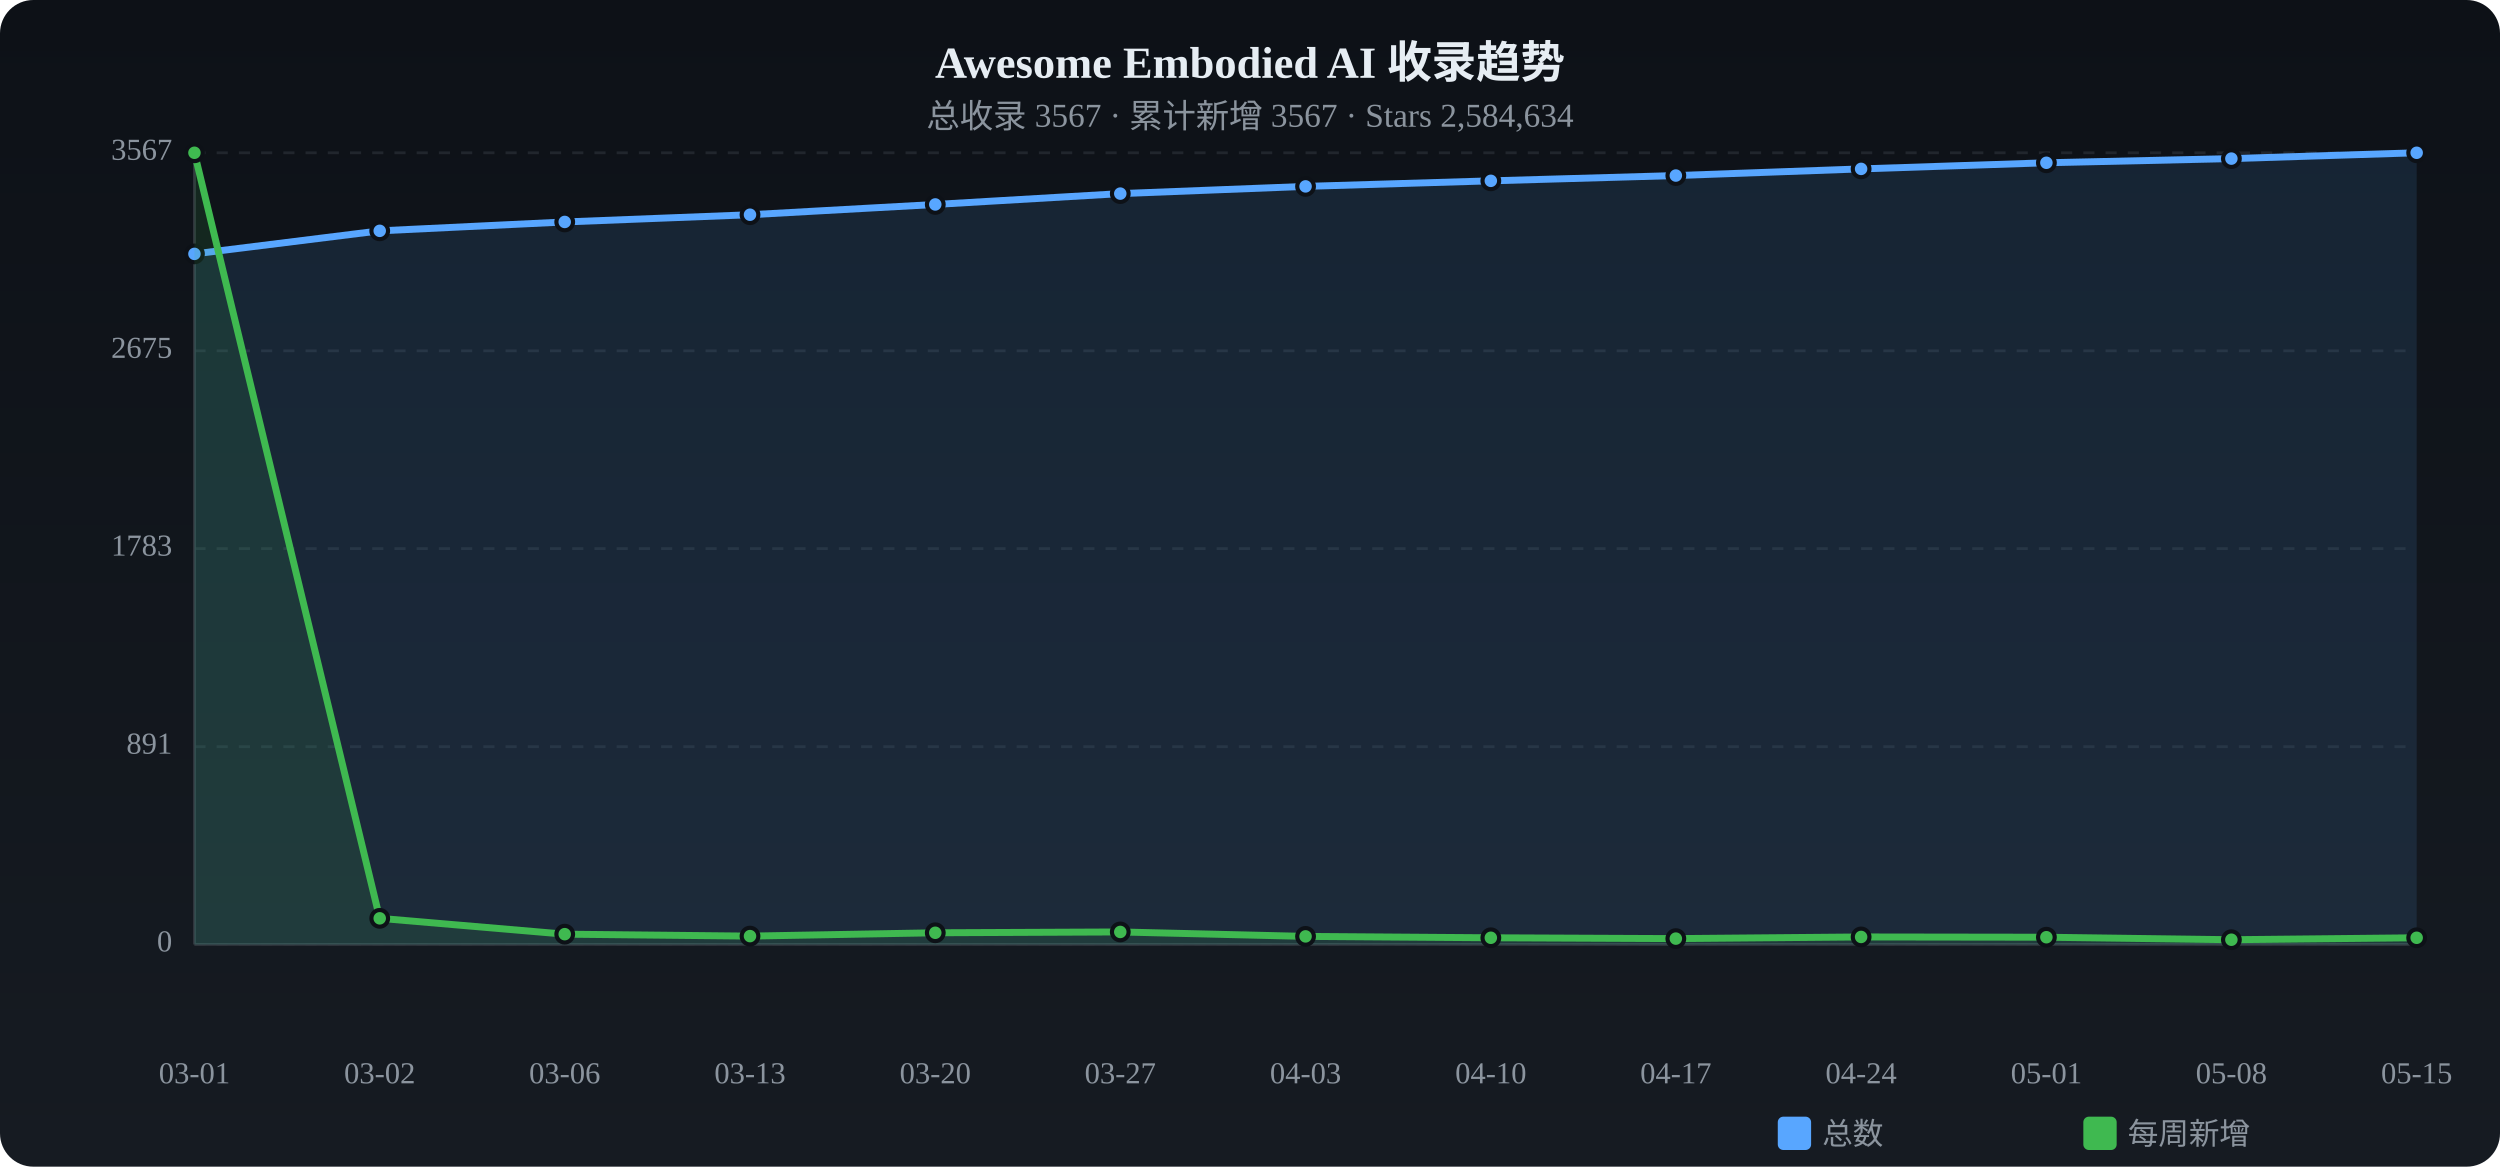
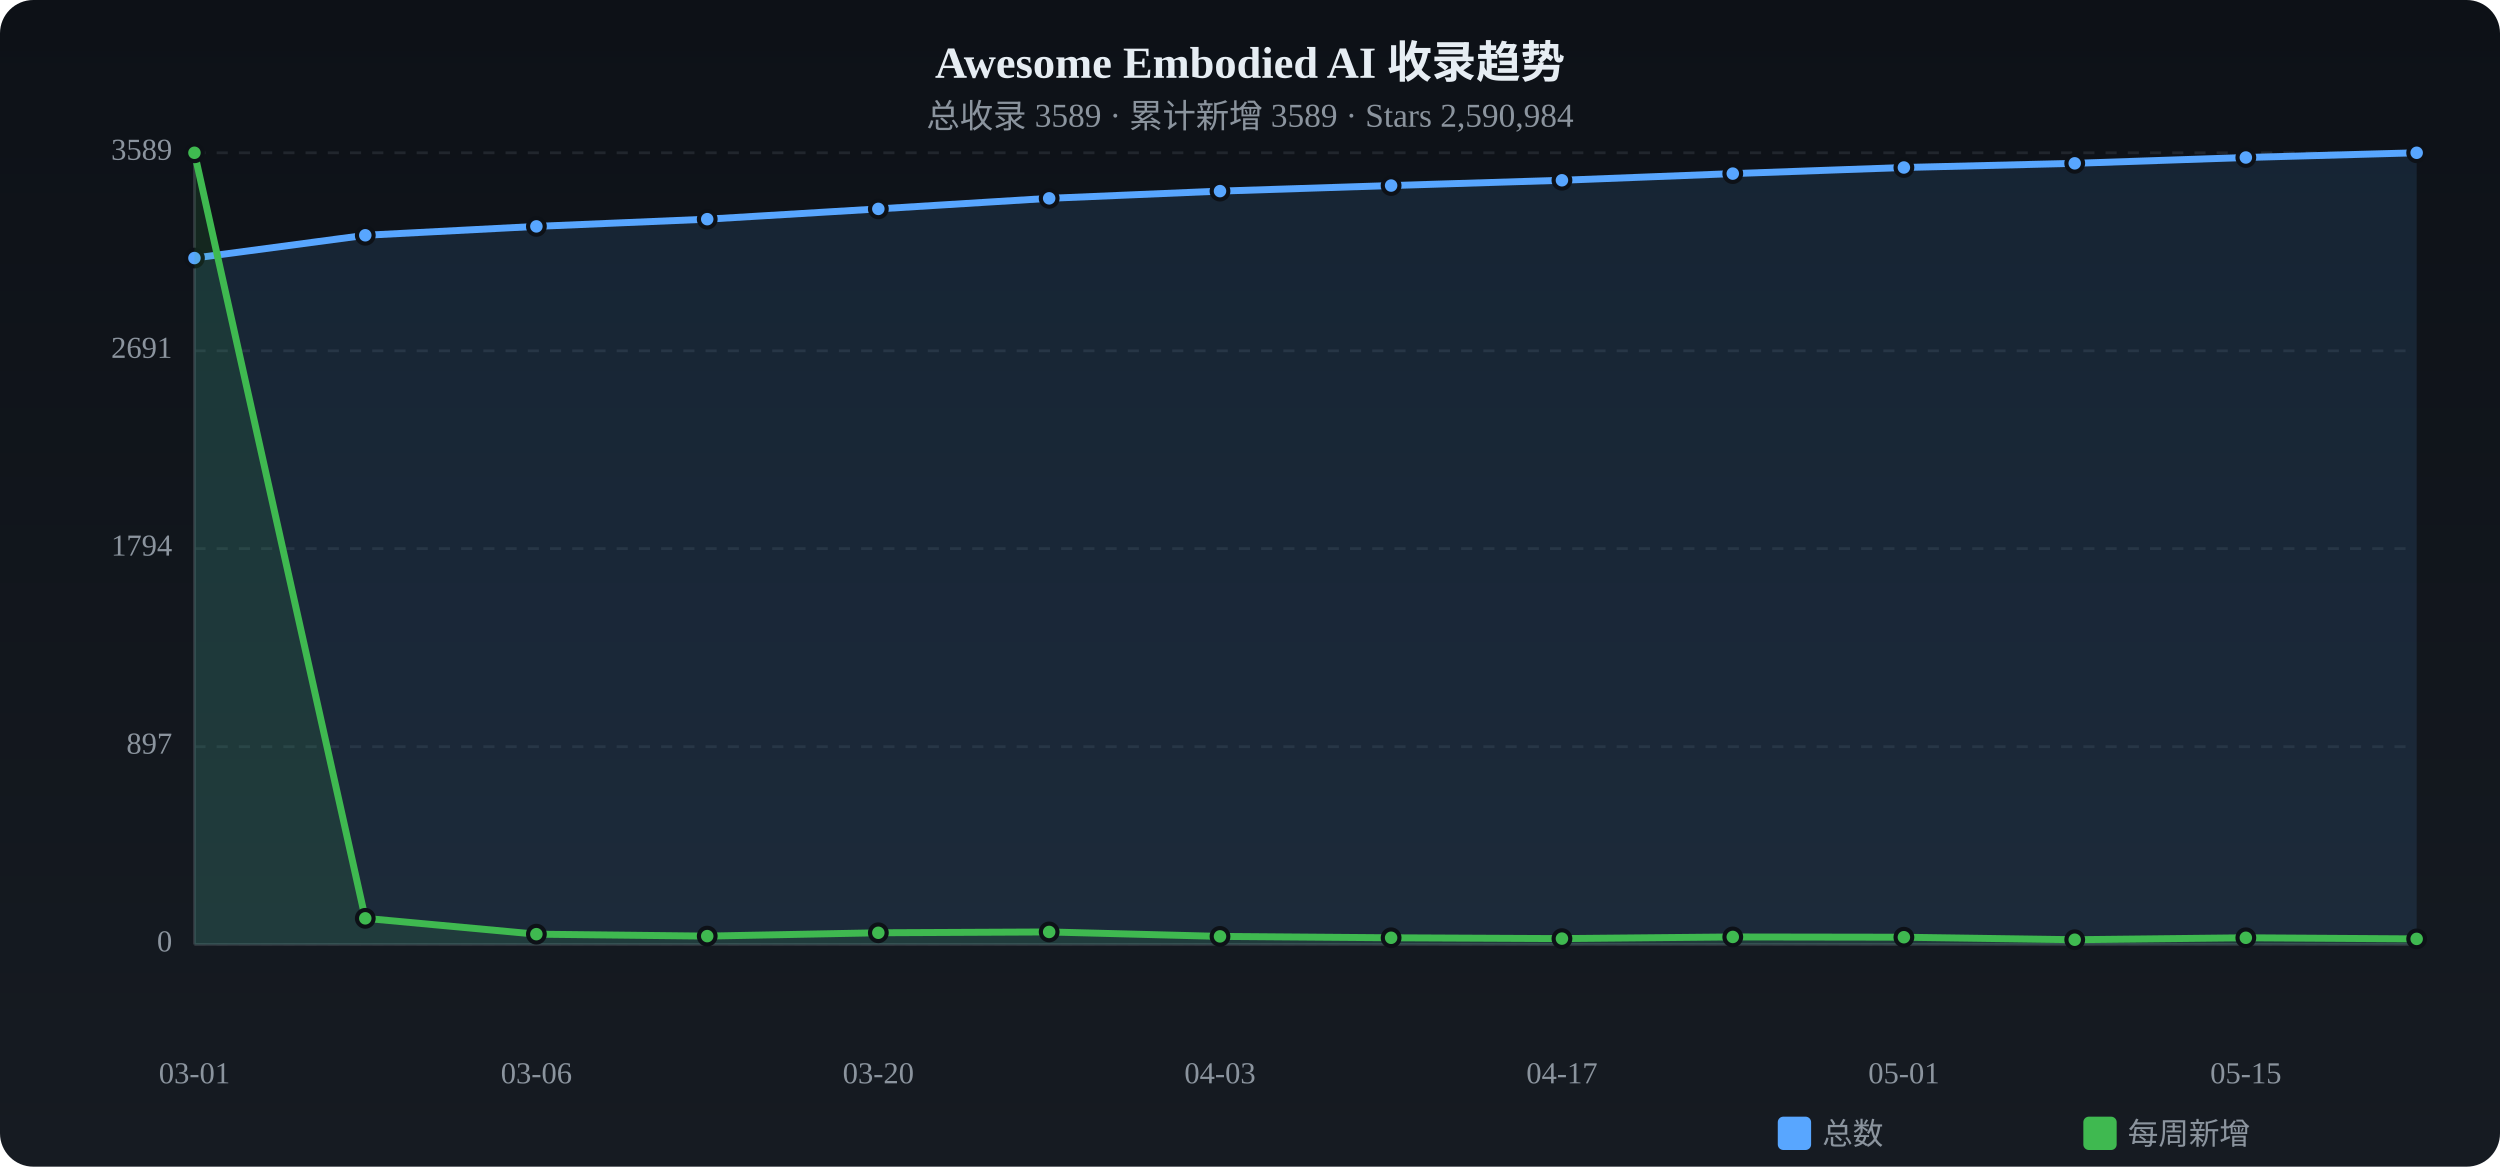
<svg xmlns="http://www.w3.org/2000/svg" viewBox="0 0 900 420" width="900" height="420">
  <defs>
    <linearGradient id="tbg" x1="0%" y1="0%" x2="0%" y2="100%">
      <stop offset="0%" stop-color="#0d1117" />
      <stop offset="100%" stop-color="#161b22" />
    </linearGradient>
  </defs>
  <rect width="900" height="420" rx="12" fill="url(#tbg)" />
  <text x="450.0" y="28" text-anchor="middle" fill="#e6edf3" font-size="16" font-weight="bold">Awesome Embodied AI 收录趋势</text>
-   <text x="450.0" y="46" text-anchor="middle" fill="#8b949e" font-size="12">总收录 3567 · 累计新增 3567 · Stars 2,584,634</text>
+   <text x="450.0" y="46" text-anchor="middle" fill="#8b949e" font-size="12">总收录 3589 · 累计新增 3589 · Stars 2,590,984</text>
  <text x="62" y="340.0" text-anchor="end" fill="#8b949e" font-size="11" dominant-baseline="middle">0</text>
  <line x1="70" y1="340.0" x2="870" y2="340.0" stroke="#21262d" stroke-dasharray="4 4" />
-   <text x="62" y="268.8" text-anchor="end" fill="#8b949e" font-size="11" dominant-baseline="middle">891</text>
+   <text x="62" y="268.8" text-anchor="end" fill="#8b949e" font-size="11" dominant-baseline="middle">897</text>
  <line x1="70" y1="268.8" x2="870" y2="268.8" stroke="#21262d" stroke-dasharray="4 4" />
-   <text x="62" y="197.5" text-anchor="end" fill="#8b949e" font-size="11" dominant-baseline="middle">1783</text>
+   <text x="62" y="197.5" text-anchor="end" fill="#8b949e" font-size="11" dominant-baseline="middle">1794</text>
  <line x1="70" y1="197.5" x2="870" y2="197.5" stroke="#21262d" stroke-dasharray="4 4" />
-   <text x="62" y="126.3" text-anchor="end" fill="#8b949e" font-size="11" dominant-baseline="middle">2675</text>
+   <text x="62" y="126.3" text-anchor="end" fill="#8b949e" font-size="11" dominant-baseline="middle">2691</text>
  <line x1="70" y1="126.3" x2="870" y2="126.3" stroke="#21262d" stroke-dasharray="4 4" />
-   <text x="62" y="55.0" text-anchor="end" fill="#8b949e" font-size="11" dominant-baseline="middle">3567</text>
+   <text x="62" y="55.0" text-anchor="end" fill="#8b949e" font-size="11" dominant-baseline="middle">3589</text>
  <line x1="70" y1="55.0" x2="870" y2="55.0" stroke="#21262d" stroke-dasharray="4 4" />
  <line x1="70" y1="55" x2="70" y2="340" stroke="#30363d" />
  <line x1="70" y1="340" x2="870" y2="340" stroke="#30363d" />
-   <path d="M70.0,91.4 L136.7,83.1 L203.3,79.9 L270.0,77.3 L336.7,73.6 L403.3,69.7 L470.0,67.1 L536.7,65.1 L603.3,63.2 L670.0,60.8 L736.7,58.6 L803.3,57.1 L870.0,55.0 L870.0,340 L70.0,340 Z" fill="#58a6ff" opacity="0.12" />
-   <polyline points="70.0,91.4 136.7,83.1 203.3,79.9 270.0,77.3 336.7,73.6 403.3,69.7 470.0,67.1 536.7,65.1 603.3,63.2 670.0,60.8 736.7,58.6 803.3,57.1 870.0,55.0" fill="none" stroke="#58a6ff" stroke-width="2.5" stroke-linecap="round" stroke-linejoin="round" />
-   <circle cx="70.0" cy="91.4" r="3" fill="#58a6ff" stroke="#0d1117" stroke-width="1.5" />
-   <circle cx="136.7" cy="83.1" r="3" fill="#58a6ff" stroke="#0d1117" stroke-width="1.5" />
-   <circle cx="203.3" cy="79.9" r="3" fill="#58a6ff" stroke="#0d1117" stroke-width="1.5" />
-   <circle cx="270.0" cy="77.3" r="3" fill="#58a6ff" stroke="#0d1117" stroke-width="1.5" />
-   <circle cx="336.7" cy="73.6" r="3" fill="#58a6ff" stroke="#0d1117" stroke-width="1.5" />
-   <circle cx="403.3" cy="69.7" r="3" fill="#58a6ff" stroke="#0d1117" stroke-width="1.5" />
-   <circle cx="470.0" cy="67.1" r="3" fill="#58a6ff" stroke="#0d1117" stroke-width="1.5" />
-   <circle cx="536.7" cy="65.1" r="3" fill="#58a6ff" stroke="#0d1117" stroke-width="1.5" />
-   <circle cx="603.3" cy="63.2" r="3" fill="#58a6ff" stroke="#0d1117" stroke-width="1.5" />
-   <circle cx="670.0" cy="60.8" r="3" fill="#58a6ff" stroke="#0d1117" stroke-width="1.5" />
-   <circle cx="736.7" cy="58.6" r="3" fill="#58a6ff" stroke="#0d1117" stroke-width="1.5" />
-   <circle cx="803.3" cy="57.1" r="3" fill="#58a6ff" stroke="#0d1117" stroke-width="1.5" />
+   <path d="M70.0,92.9 L131.5,84.7 L193.1,81.5 L254.6,78.9 L316.2,75.2 L377.7,71.4 L439.2,68.8 L500.8,66.8 L562.3,64.9 L623.8,62.5 L685.4,60.3 L746.9,58.8 L808.5,56.7 L870.0,55.0 L870.0,340 L70.0,340 Z" fill="#58a6ff" opacity="0.12" />
+   <polyline points="70.0,92.9 131.5,84.7 193.1,81.5 254.6,78.9 316.2,75.2 377.7,71.4 439.2,68.8 500.8,66.8 562.3,64.9 623.8,62.5 685.4,60.3 746.9,58.8 808.5,56.7 870.0,55.0" fill="none" stroke="#58a6ff" stroke-width="2.5" stroke-linecap="round" stroke-linejoin="round" />
+   <circle cx="70.0" cy="92.9" r="3" fill="#58a6ff" stroke="#0d1117" stroke-width="1.5" />
+   <circle cx="131.5" cy="84.7" r="3" fill="#58a6ff" stroke="#0d1117" stroke-width="1.5" />
+   <circle cx="193.1" cy="81.5" r="3" fill="#58a6ff" stroke="#0d1117" stroke-width="1.5" />
+   <circle cx="254.6" cy="78.9" r="3" fill="#58a6ff" stroke="#0d1117" stroke-width="1.5" />
+   <circle cx="316.2" cy="75.2" r="3" fill="#58a6ff" stroke="#0d1117" stroke-width="1.5" />
+   <circle cx="377.7" cy="71.4" r="3" fill="#58a6ff" stroke="#0d1117" stroke-width="1.5" />
+   <circle cx="439.2" cy="68.8" r="3" fill="#58a6ff" stroke="#0d1117" stroke-width="1.5" />
+   <circle cx="500.8" cy="66.8" r="3" fill="#58a6ff" stroke="#0d1117" stroke-width="1.5" />
+   <circle cx="562.3" cy="64.9" r="3" fill="#58a6ff" stroke="#0d1117" stroke-width="1.5" />
+   <circle cx="623.8" cy="62.5" r="3" fill="#58a6ff" stroke="#0d1117" stroke-width="1.5" />
+   <circle cx="685.4" cy="60.3" r="3" fill="#58a6ff" stroke="#0d1117" stroke-width="1.5" />
+   <circle cx="746.9" cy="58.8" r="3" fill="#58a6ff" stroke="#0d1117" stroke-width="1.5" />
+   <circle cx="808.5" cy="56.7" r="3" fill="#58a6ff" stroke="#0d1117" stroke-width="1.5" />
  <circle cx="870.0" cy="55.0" r="3" fill="#58a6ff" stroke="#0d1117" stroke-width="1.5" />
-   <path d="M70.0,55.0 L136.7,330.6 L203.3,336.3 L270.0,337.0 L336.7,335.8 L403.3,335.5 L470.0,337.1 L536.7,337.6 L603.3,337.9 L670.0,337.3 L736.7,337.4 L803.3,338.3 L870.0,337.6 L870.0,340 L70.0,340 Z" fill="#3fb950" opacity="0.12" />
-   <polyline points="70.0,55.0 136.7,330.6 203.3,336.3 270.0,337.0 336.7,335.8 403.3,335.5 470.0,337.1 536.7,337.6 603.3,337.9 670.0,337.3 736.7,337.4 803.3,338.3 870.0,337.6" fill="none" stroke="#3fb950" stroke-width="2.5" stroke-linecap="round" stroke-linejoin="round" />
+   <path d="M70.0,55.0 L131.5,330.6 L193.1,336.3 L254.6,337.0 L316.2,335.8 L377.7,335.5 L439.2,337.1 L500.8,337.6 L562.3,337.9 L623.8,337.3 L685.4,337.4 L746.9,338.3 L808.5,337.6 L870.0,338.0 L870.0,340 L70.0,340 Z" fill="#3fb950" opacity="0.12" />
+   <polyline points="70.0,55.0 131.5,330.6 193.1,336.3 254.6,337.0 316.2,335.8 377.7,335.5 439.2,337.1 500.8,337.6 562.3,337.9 623.8,337.3 685.4,337.4 746.9,338.3 808.5,337.6 870.0,338.0" fill="none" stroke="#3fb950" stroke-width="2.5" stroke-linecap="round" stroke-linejoin="round" />
  <circle cx="70.0" cy="55.0" r="3" fill="#3fb950" stroke="#0d1117" stroke-width="1.5" />
-   <circle cx="136.7" cy="330.6" r="3" fill="#3fb950" stroke="#0d1117" stroke-width="1.5" />
-   <circle cx="203.3" cy="336.3" r="3" fill="#3fb950" stroke="#0d1117" stroke-width="1.5" />
-   <circle cx="270.0" cy="337.0" r="3" fill="#3fb950" stroke="#0d1117" stroke-width="1.5" />
-   <circle cx="336.7" cy="335.8" r="3" fill="#3fb950" stroke="#0d1117" stroke-width="1.5" />
-   <circle cx="403.3" cy="335.5" r="3" fill="#3fb950" stroke="#0d1117" stroke-width="1.5" />
-   <circle cx="470.0" cy="337.1" r="3" fill="#3fb950" stroke="#0d1117" stroke-width="1.5" />
-   <circle cx="536.7" cy="337.6" r="3" fill="#3fb950" stroke="#0d1117" stroke-width="1.5" />
-   <circle cx="603.3" cy="337.9" r="3" fill="#3fb950" stroke="#0d1117" stroke-width="1.5" />
-   <circle cx="670.0" cy="337.3" r="3" fill="#3fb950" stroke="#0d1117" stroke-width="1.5" />
-   <circle cx="736.7" cy="337.4" r="3" fill="#3fb950" stroke="#0d1117" stroke-width="1.5" />
-   <circle cx="803.3" cy="338.3" r="3" fill="#3fb950" stroke="#0d1117" stroke-width="1.5" />
-   <circle cx="870.0" cy="337.6" r="3" fill="#3fb950" stroke="#0d1117" stroke-width="1.5" />
+   <circle cx="131.5" cy="330.6" r="3" fill="#3fb950" stroke="#0d1117" stroke-width="1.5" />
+   <circle cx="193.1" cy="336.3" r="3" fill="#3fb950" stroke="#0d1117" stroke-width="1.5" />
+   <circle cx="254.6" cy="337.0" r="3" fill="#3fb950" stroke="#0d1117" stroke-width="1.5" />
+   <circle cx="316.2" cy="335.8" r="3" fill="#3fb950" stroke="#0d1117" stroke-width="1.5" />
+   <circle cx="377.7" cy="335.5" r="3" fill="#3fb950" stroke="#0d1117" stroke-width="1.5" />
+   <circle cx="439.2" cy="337.1" r="3" fill="#3fb950" stroke="#0d1117" stroke-width="1.5" />
+   <circle cx="500.8" cy="337.6" r="3" fill="#3fb950" stroke="#0d1117" stroke-width="1.5" />
+   <circle cx="562.3" cy="337.9" r="3" fill="#3fb950" stroke="#0d1117" stroke-width="1.5" />
+   <circle cx="623.8" cy="337.3" r="3" fill="#3fb950" stroke="#0d1117" stroke-width="1.5" />
+   <circle cx="685.4" cy="337.4" r="3" fill="#3fb950" stroke="#0d1117" stroke-width="1.5" />
+   <circle cx="746.9" cy="338.3" r="3" fill="#3fb950" stroke="#0d1117" stroke-width="1.5" />
+   <circle cx="808.5" cy="337.6" r="3" fill="#3fb950" stroke="#0d1117" stroke-width="1.5" />
+   <circle cx="870.0" cy="338.0" r="3" fill="#3fb950" stroke="#0d1117" stroke-width="1.5" />
  <text x="70.0" y="390" text-anchor="middle" fill="#8b949e" font-size="11">03-01</text>
-   <text x="136.7" y="390" text-anchor="middle" fill="#8b949e" font-size="11">03-02</text>
-   <text x="203.3" y="390" text-anchor="middle" fill="#8b949e" font-size="11">03-06</text>
-   <text x="270.0" y="390" text-anchor="middle" fill="#8b949e" font-size="11">03-13</text>
-   <text x="336.7" y="390" text-anchor="middle" fill="#8b949e" font-size="11">03-20</text>
-   <text x="403.3" y="390" text-anchor="middle" fill="#8b949e" font-size="11">03-27</text>
-   <text x="470.0" y="390" text-anchor="middle" fill="#8b949e" font-size="11">04-03</text>
-   <text x="536.7" y="390" text-anchor="middle" fill="#8b949e" font-size="11">04-10</text>
-   <text x="603.3" y="390" text-anchor="middle" fill="#8b949e" font-size="11">04-17</text>
-   <text x="670.0" y="390" text-anchor="middle" fill="#8b949e" font-size="11">04-24</text>
-   <text x="736.7" y="390" text-anchor="middle" fill="#8b949e" font-size="11">05-01</text>
-   <text x="803.3" y="390" text-anchor="middle" fill="#8b949e" font-size="11">05-08</text>
-   <text x="870.0" y="390" text-anchor="middle" fill="#8b949e" font-size="11">05-15</text>
+   <text x="193.1" y="390" text-anchor="middle" fill="#8b949e" font-size="11">03-06</text>
+   <text x="316.2" y="390" text-anchor="middle" fill="#8b949e" font-size="11">03-20</text>
+   <text x="439.2" y="390" text-anchor="middle" fill="#8b949e" font-size="11">04-03</text>
+   <text x="562.3" y="390" text-anchor="middle" fill="#8b949e" font-size="11">04-17</text>
+   <text x="685.4" y="390" text-anchor="middle" fill="#8b949e" font-size="11">05-01</text>
+   <text x="808.5" y="390" text-anchor="middle" fill="#8b949e" font-size="11">05-15</text>
  <rect x="640" y="402" width="12" height="12" rx="2" fill="#58a6ff" />
  <text x="656" y="412" fill="#8b949e" font-size="11">总数</text>
  <rect x="750" y="402" width="12" height="12" rx="2" fill="#3fb950" />
  <text x="766" y="412" fill="#8b949e" font-size="11">每周新增</text>
</svg>
